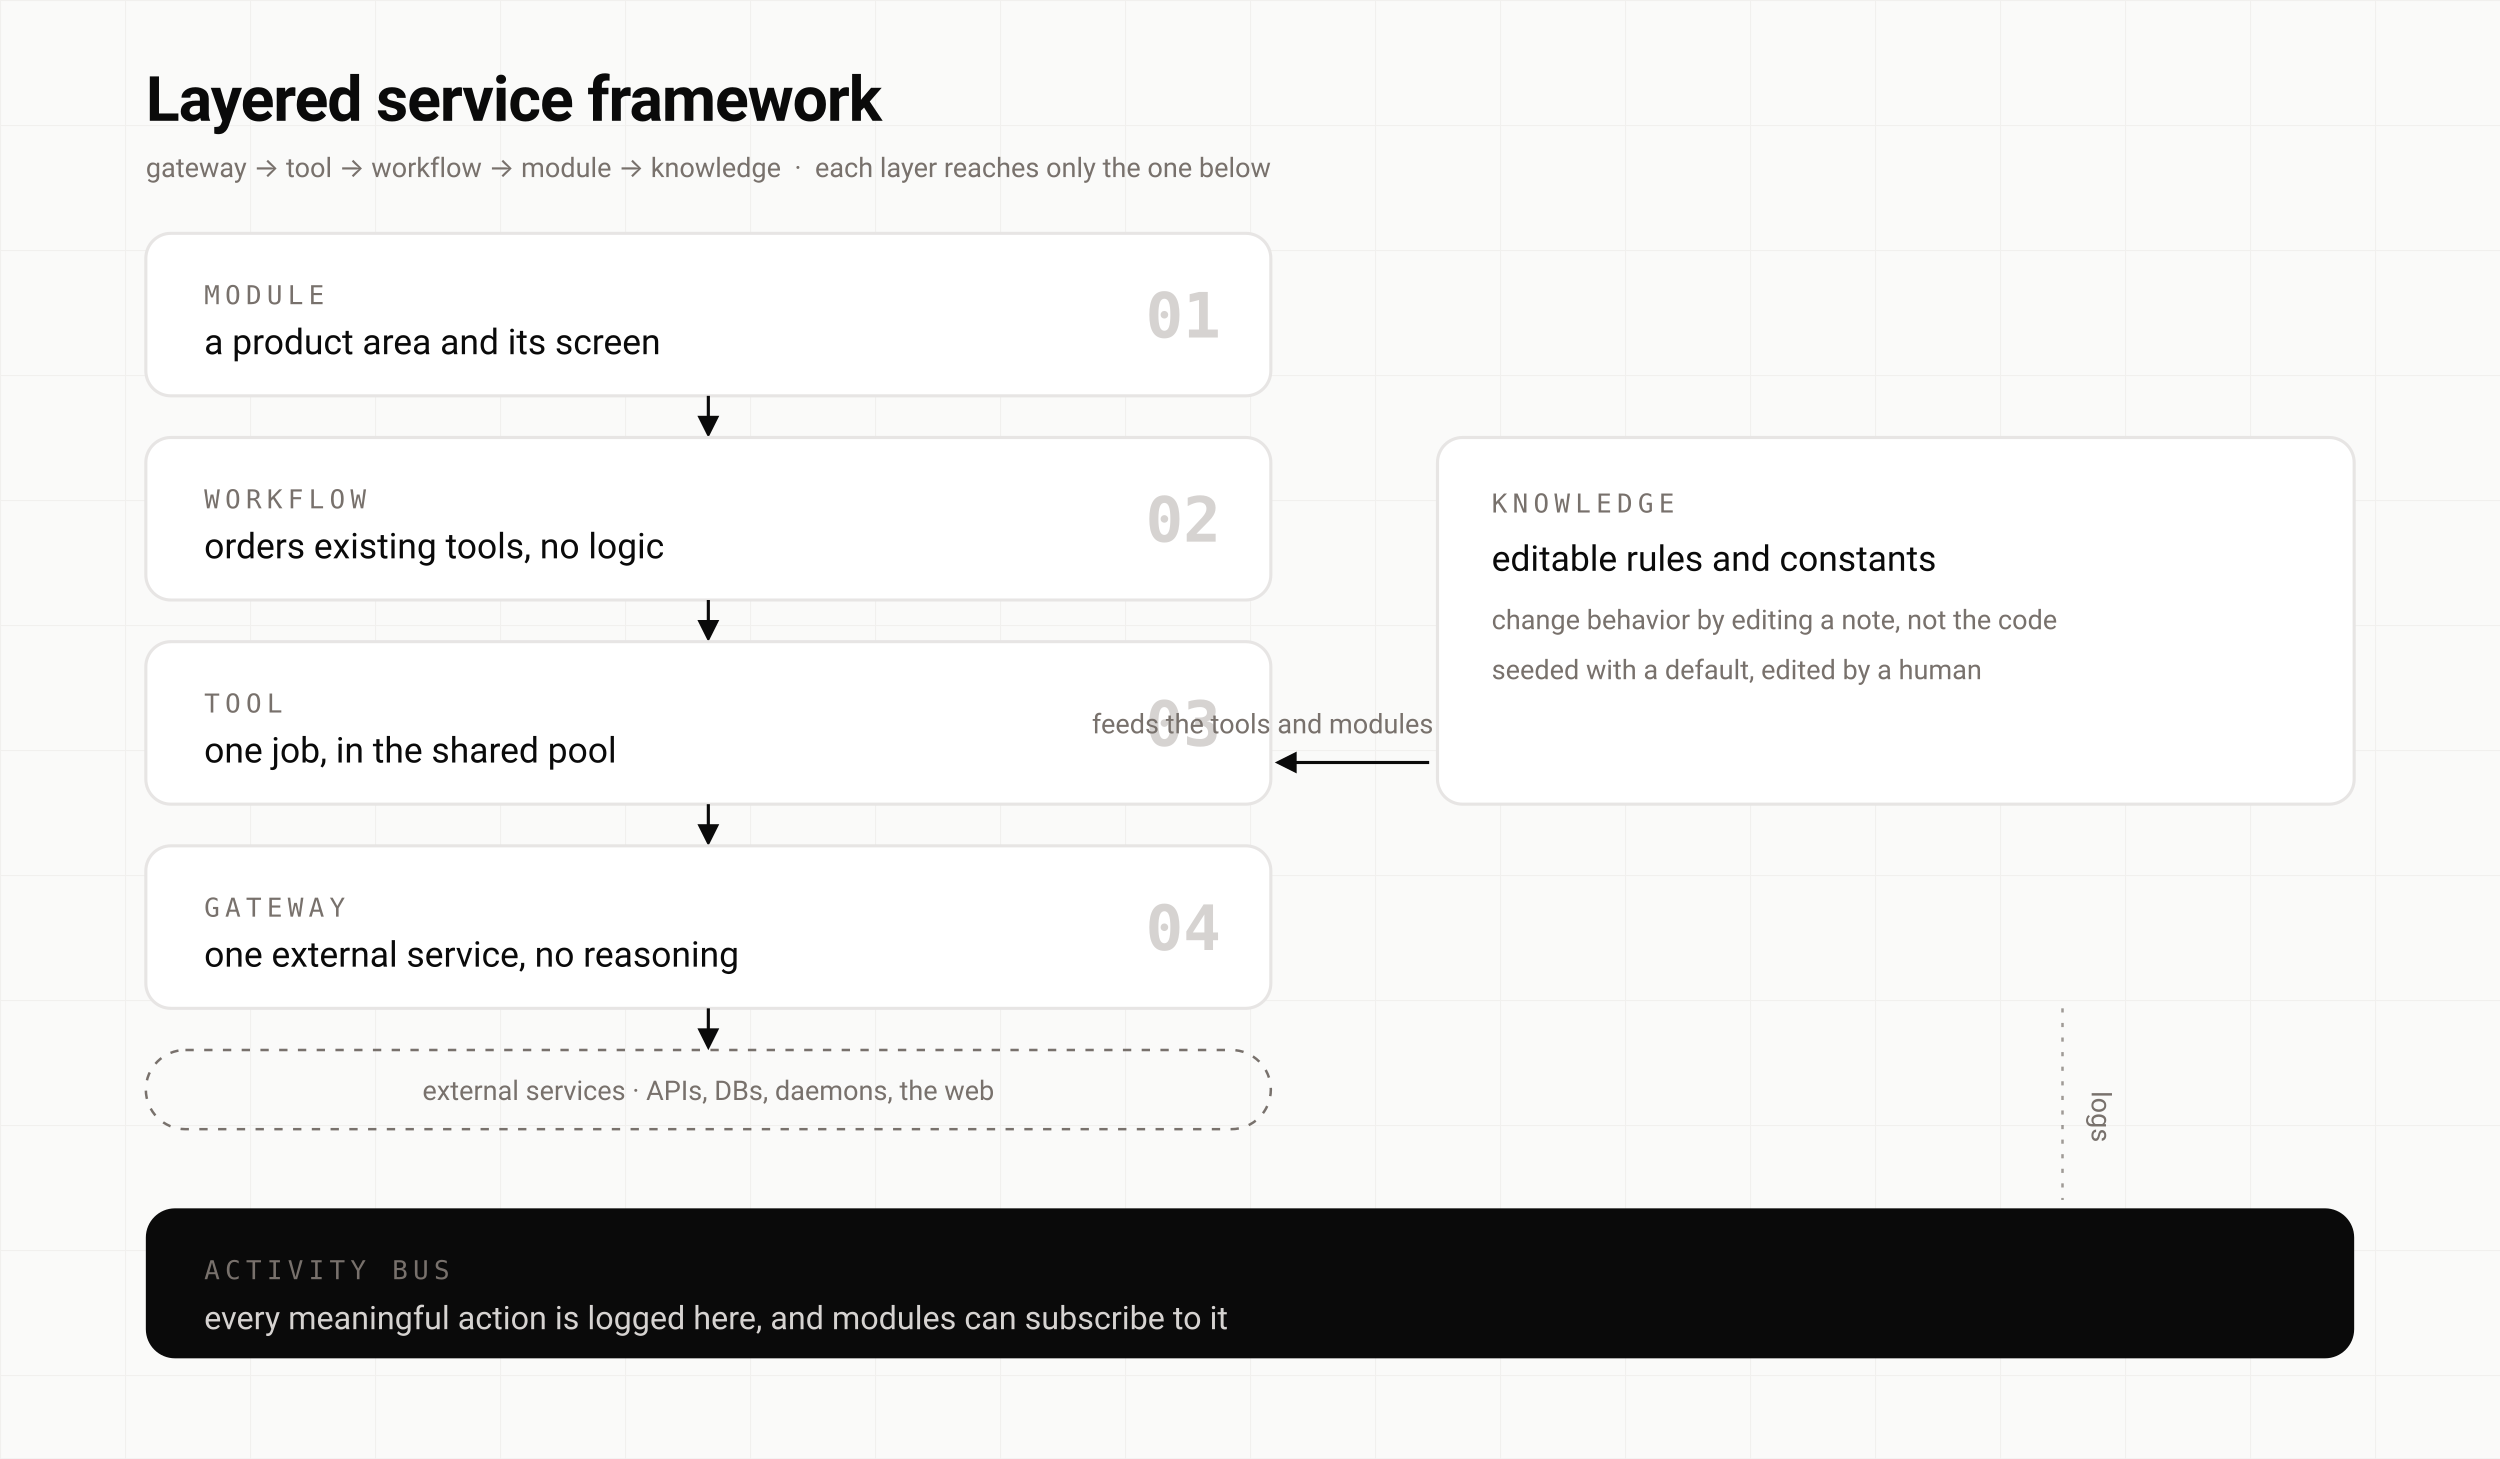
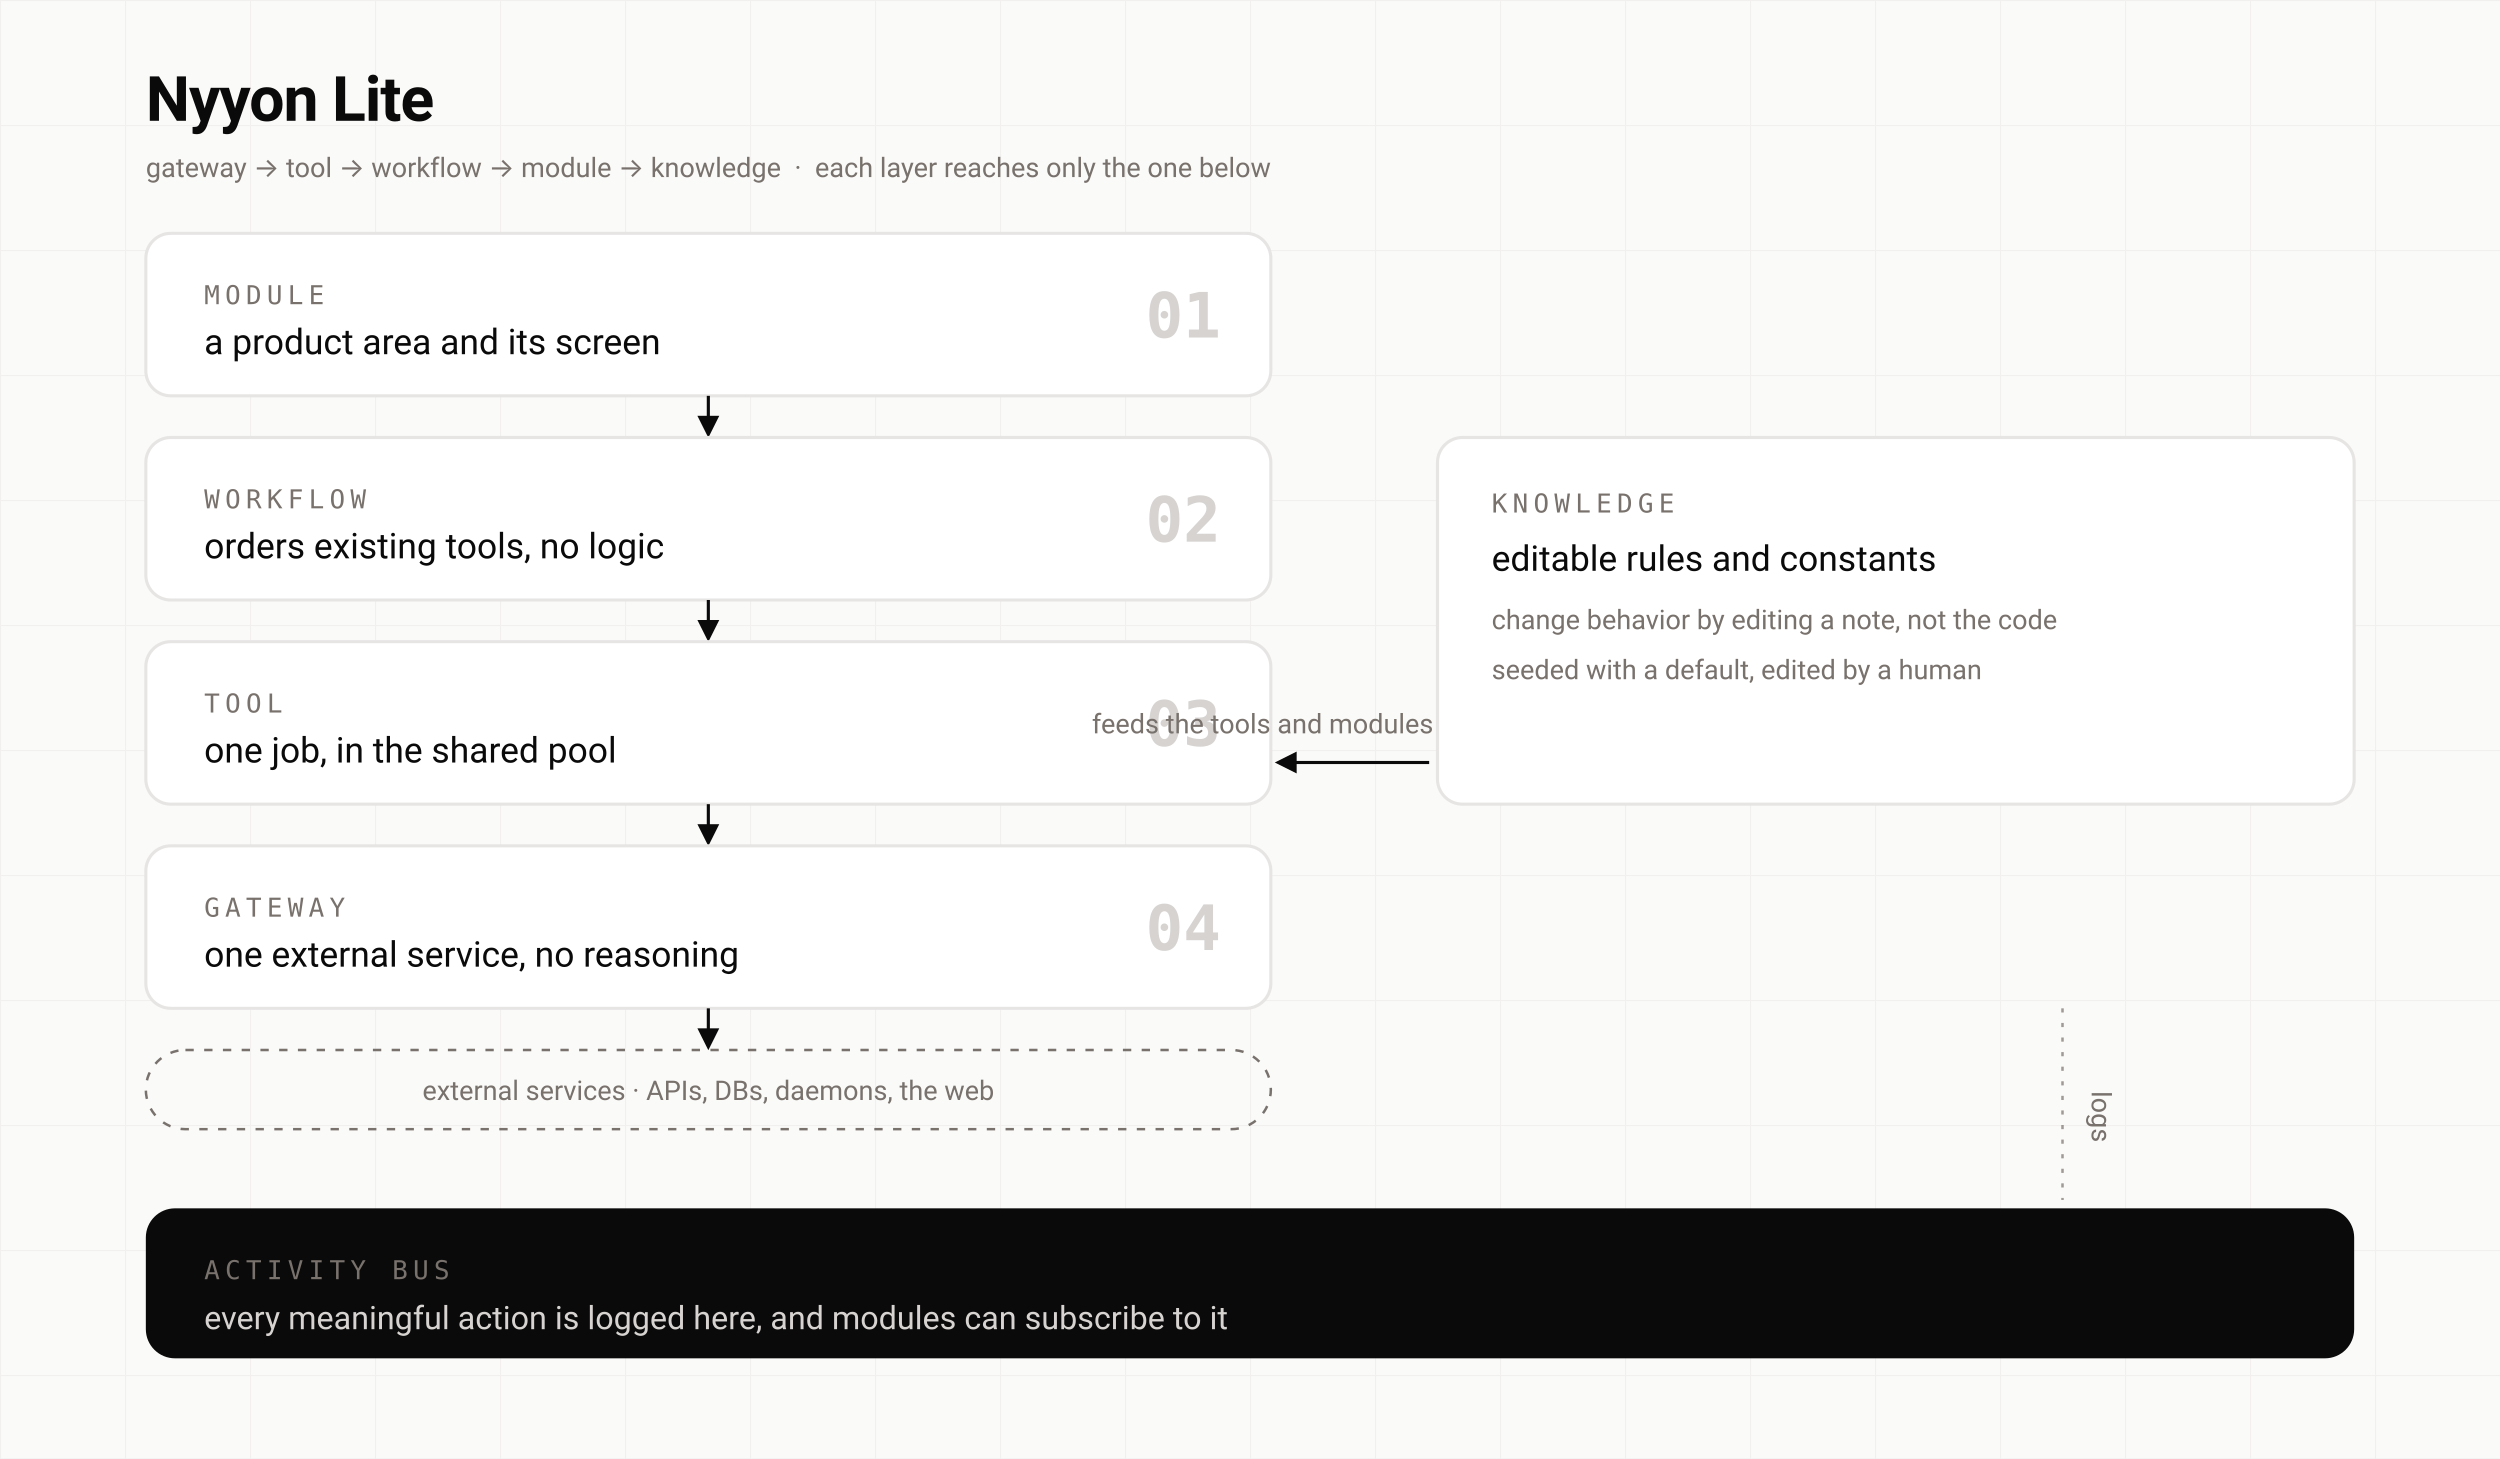
<svg xmlns="http://www.w3.org/2000/svg" viewBox="0 0 1200 700" font-family="ui-sans-serif, -apple-system, 'Segoe UI', Roboto, sans-serif">
  <defs>
    <pattern id="grid" width="60" height="60" patternUnits="userSpaceOnUse">
      <path d="M60 0H0V60" fill="none" stroke="#E7E5E4" stroke-width="1" opacity="0.5" />
    </pattern>
    <marker id="arr" viewBox="0 0 10 10" refX="8" refY="5" markerWidth="7" markerHeight="7" orient="auto-start-reverse">
      <path d="M0 0L10 5L0 10z" fill="#0A0A0A" />
    </marker>
    <style>
      .kick { font-family: ui-monospace, SFMono-Regular, Menlo, monospace; font-size: 12.5px; letter-spacing: 2.5px; fill: #78716C; }
      .role { font-size: 17px; fill: #0A0A0A; }
      .sub  { font-size: 13px; fill: #78716C; }
      .idx  { font-family: ui-monospace, SFMono-Regular, Menlo, monospace; font-size: 30px; font-weight: 700; fill: #D6D3D1; }
    </style>
  </defs>
  <rect width="1200" height="700" fill="#FAFAF9" />
  <rect width="1200" height="700" fill="url(#grid)" />
-   <text x="70" y="58" font-size="30" font-weight="700" fill="#0A0A0A" letter-spacing="-0.5">Layered service framework</text>
+   <text x="70" y="58" font-size="30" font-weight="700" fill="#0A0A0A" letter-spacing="-0.5">Nyyon Lite</text>
  <text x="70" y="85" class="sub" font-size="14.5">gateway → tool → workflow → module → knowledge  ·  each layer reaches only the one below</text>
  <g>
    <rect x="70" y="112" width="540" height="78" rx="12" fill="#FFFFFF" stroke="#E7E5E4" stroke-width="1.5" />
    <text x="586" y="162" text-anchor="end" class="idx">01</text>
    <text x="98" y="146" class="kick">MODULE</text>
    <text x="98" y="170" class="role">a product area and its screen</text>
    <line x1="340" y1="190" x2="340" y2="208" stroke="#0A0A0A" stroke-width="1.5" marker-end="url(#arr)" />
    <rect x="70" y="210" width="540" height="78" rx="12" fill="#FFFFFF" stroke="#E7E5E4" stroke-width="1.5" />
    <text x="586" y="260" text-anchor="end" class="idx">02</text>
    <text x="98" y="244" class="kick">WORKFLOW</text>
    <text x="98" y="268" class="role">orders existing tools, no logic</text>
    <line x1="340" y1="288" x2="340" y2="306" stroke="#0A0A0A" stroke-width="1.5" marker-end="url(#arr)" />
    <rect x="70" y="308" width="540" height="78" rx="12" fill="#FFFFFF" stroke="#E7E5E4" stroke-width="1.5" />
    <text x="586" y="358" text-anchor="end" class="idx">03</text>
    <text x="98" y="342" class="kick">TOOL</text>
    <text x="98" y="366" class="role">one job, in the shared pool</text>
    <line x1="340" y1="386" x2="340" y2="404" stroke="#0A0A0A" stroke-width="1.5" marker-end="url(#arr)" />
    <rect x="70" y="406" width="540" height="78" rx="12" fill="#FFFFFF" stroke="#E7E5E4" stroke-width="1.5" />
    <text x="586" y="456" text-anchor="end" class="idx">04</text>
    <text x="98" y="440" class="kick">GATEWAY</text>
    <text x="98" y="464" class="role">one external service, no reasoning</text>
    <line x1="340" y1="484" x2="340" y2="502" stroke="#0A0A0A" stroke-width="1.5" marker-end="url(#arr)" />
    <rect x="70" y="504" width="540" height="38" rx="19" fill="none" stroke="#78716C" stroke-width="1.2" stroke-dasharray="4 5" />
    <text x="340" y="528" text-anchor="middle" class="sub">external services · APIs, DBs, daemons, the web</text>
  </g>
  <rect x="690" y="210" width="440" height="176" rx="12" fill="#FFFFFF" stroke="#E7E5E4" stroke-width="1.5" />
  <text x="716" y="246" class="kick">KNOWLEDGE</text>
  <text x="716" y="274" class="role">editable rules and constants</text>
  <text x="716" y="302" class="sub">change behavior by editing a note, not the code</text>
  <text x="716" y="326" class="sub">seeded with a default, edited by a human</text>
  <text x="688" y="352" text-anchor="end" class="sub" fill="#A8A29E">feeds the tools and modules</text>
  <line x1="686" y1="366" x2="614" y2="366" stroke="#0A0A0A" stroke-width="1.5" marker-end="url(#arr)" />
  <rect x="70" y="580" width="1060" height="72" rx="14" fill="#0A0A0A" />
  <text x="98" y="614" class="kick" fill="#FAFAF9">ACTIVITY BUS</text>
  <text x="98" y="638" font-size="15.5" fill="#D6D3D1">every meaningful action is logged here, and modules can subscribe to it</text>
  <line x1="990" y1="484" x2="990" y2="576" stroke="#78716C" stroke-width="1.2" stroke-dasharray="2 5" opacity="0.7" />
  <text x="1004" y="536" class="sub" fill="#A8A29E" transform="rotate(90 1004 536)" text-anchor="middle">logs</text>
</svg>
